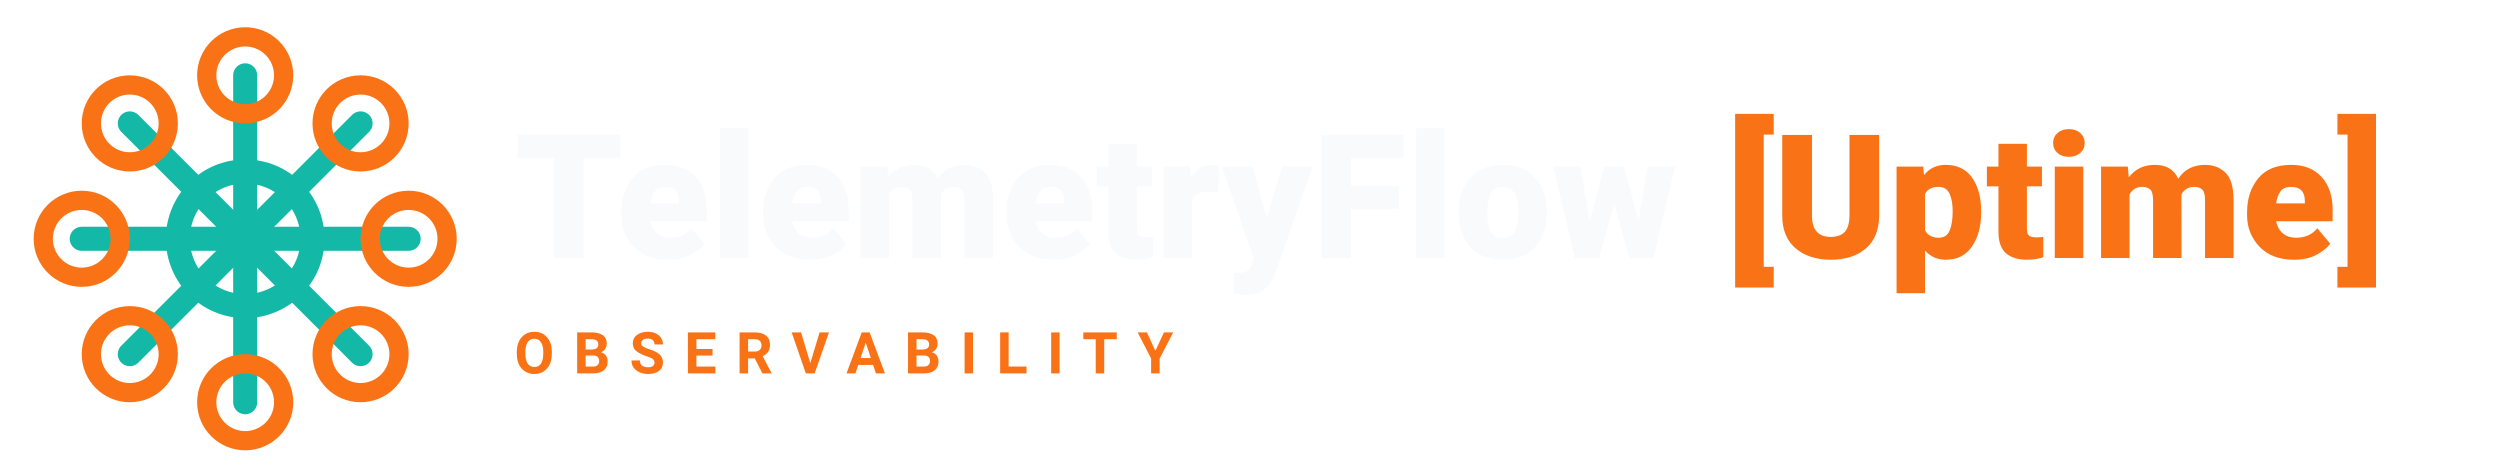
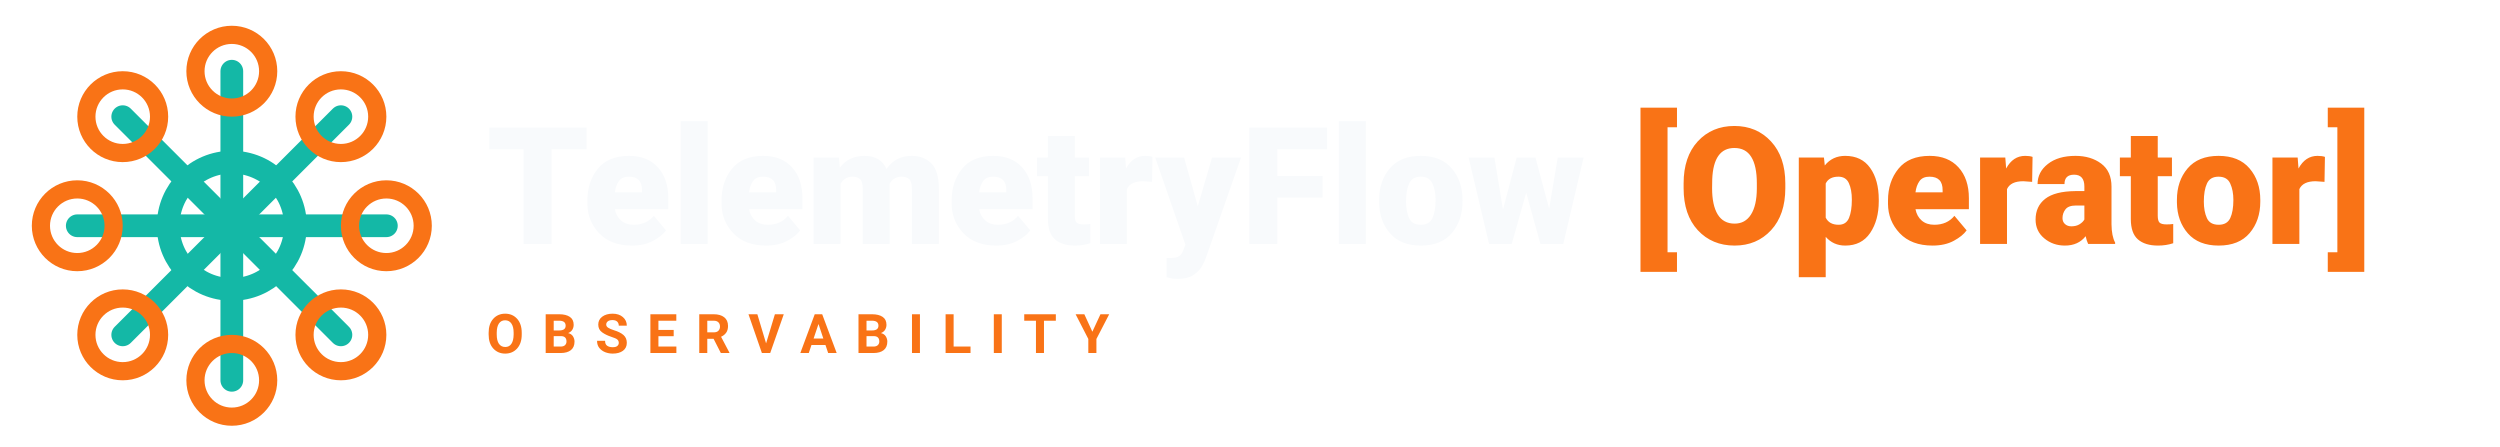
- <svg xmlns="http://www.w3.org/2000/svg" viewBox="0 0 520 97" width="1560" height="295">
+ <svg xmlns="http://www.w3.org/2000/svg" viewBox="0 0 550 97" width="1650" height="295">
  <g transform="translate(7,5)">
    <g id="icon">
      <g stroke="#14b8a6" stroke-width="5" stroke-linecap="round">
        <line x1="44" y1="44" x2="44" y2="10" />
        <line x1="44" y1="44" x2="68" y2="20" />
        <line x1="44" y1="44" x2="78" y2="44" />
        <line x1="44" y1="44" x2="68" y2="68" />
        <line x1="44" y1="44" x2="44" y2="78" />
        <line x1="44" y1="44" x2="20" y2="68" />
        <line x1="44" y1="44" x2="10" y2="44" />
        <line x1="44" y1="44" x2="20" y2="20" />
      </g>
      <g fill="none" stroke="#f97316" stroke-width="4">
        <circle cx="44" cy="10" r="8" />
        <circle cx="68" cy="20" r="8" />
        <circle cx="78" cy="44" r="8" />
        <circle cx="68" cy="68" r="8" />
        <circle cx="44" cy="78" r="8" />
        <circle cx="20" cy="68" r="8" />
        <circle cx="10" cy="44" r="8" />
        <circle cx="20" cy="20" r="8" />
      </g>
      <circle cx="44" cy="44" r="14" fill="none" stroke="#14b8a6" stroke-width="5" />
      <line x1="37" y1="37" x2="51" y2="51" stroke="#14b8a6" stroke-width="4" stroke-linecap="round" />
      <line x1="51" y1="37" x2="37" y2="51" stroke="#14b8a6" stroke-width="4" stroke-linecap="round" />
    </g>
    <text x="100" y="48" font-family="system-ui,-apple-system,BlinkMacSystemFont,Roboto,sans-serif" font-size="36" font-weight="800" fill="#f8fafc">TelemetryFlow</text>
-     <text x="352" y="48" font-family="system-ui,-apple-system,BlinkMacSystemFont,Roboto,sans-serif" font-size="36" font-weight="800" fill="#f97316">[Uptime]</text>
+     <text x="352" y="48" font-family="system-ui,-apple-system,BlinkMacSystemFont,Roboto,sans-serif" font-size="36" font-weight="800" fill="#f97316">[Operator]</text>
    <text x="100" y="72" font-family="system-ui,-apple-system,BlinkMacSystemFont,Roboto,sans-serif" font-size="12" font-weight="600" fill="#f97316" letter-spacing="4">OBSERVABILITY</text>
  </g>
</svg>
